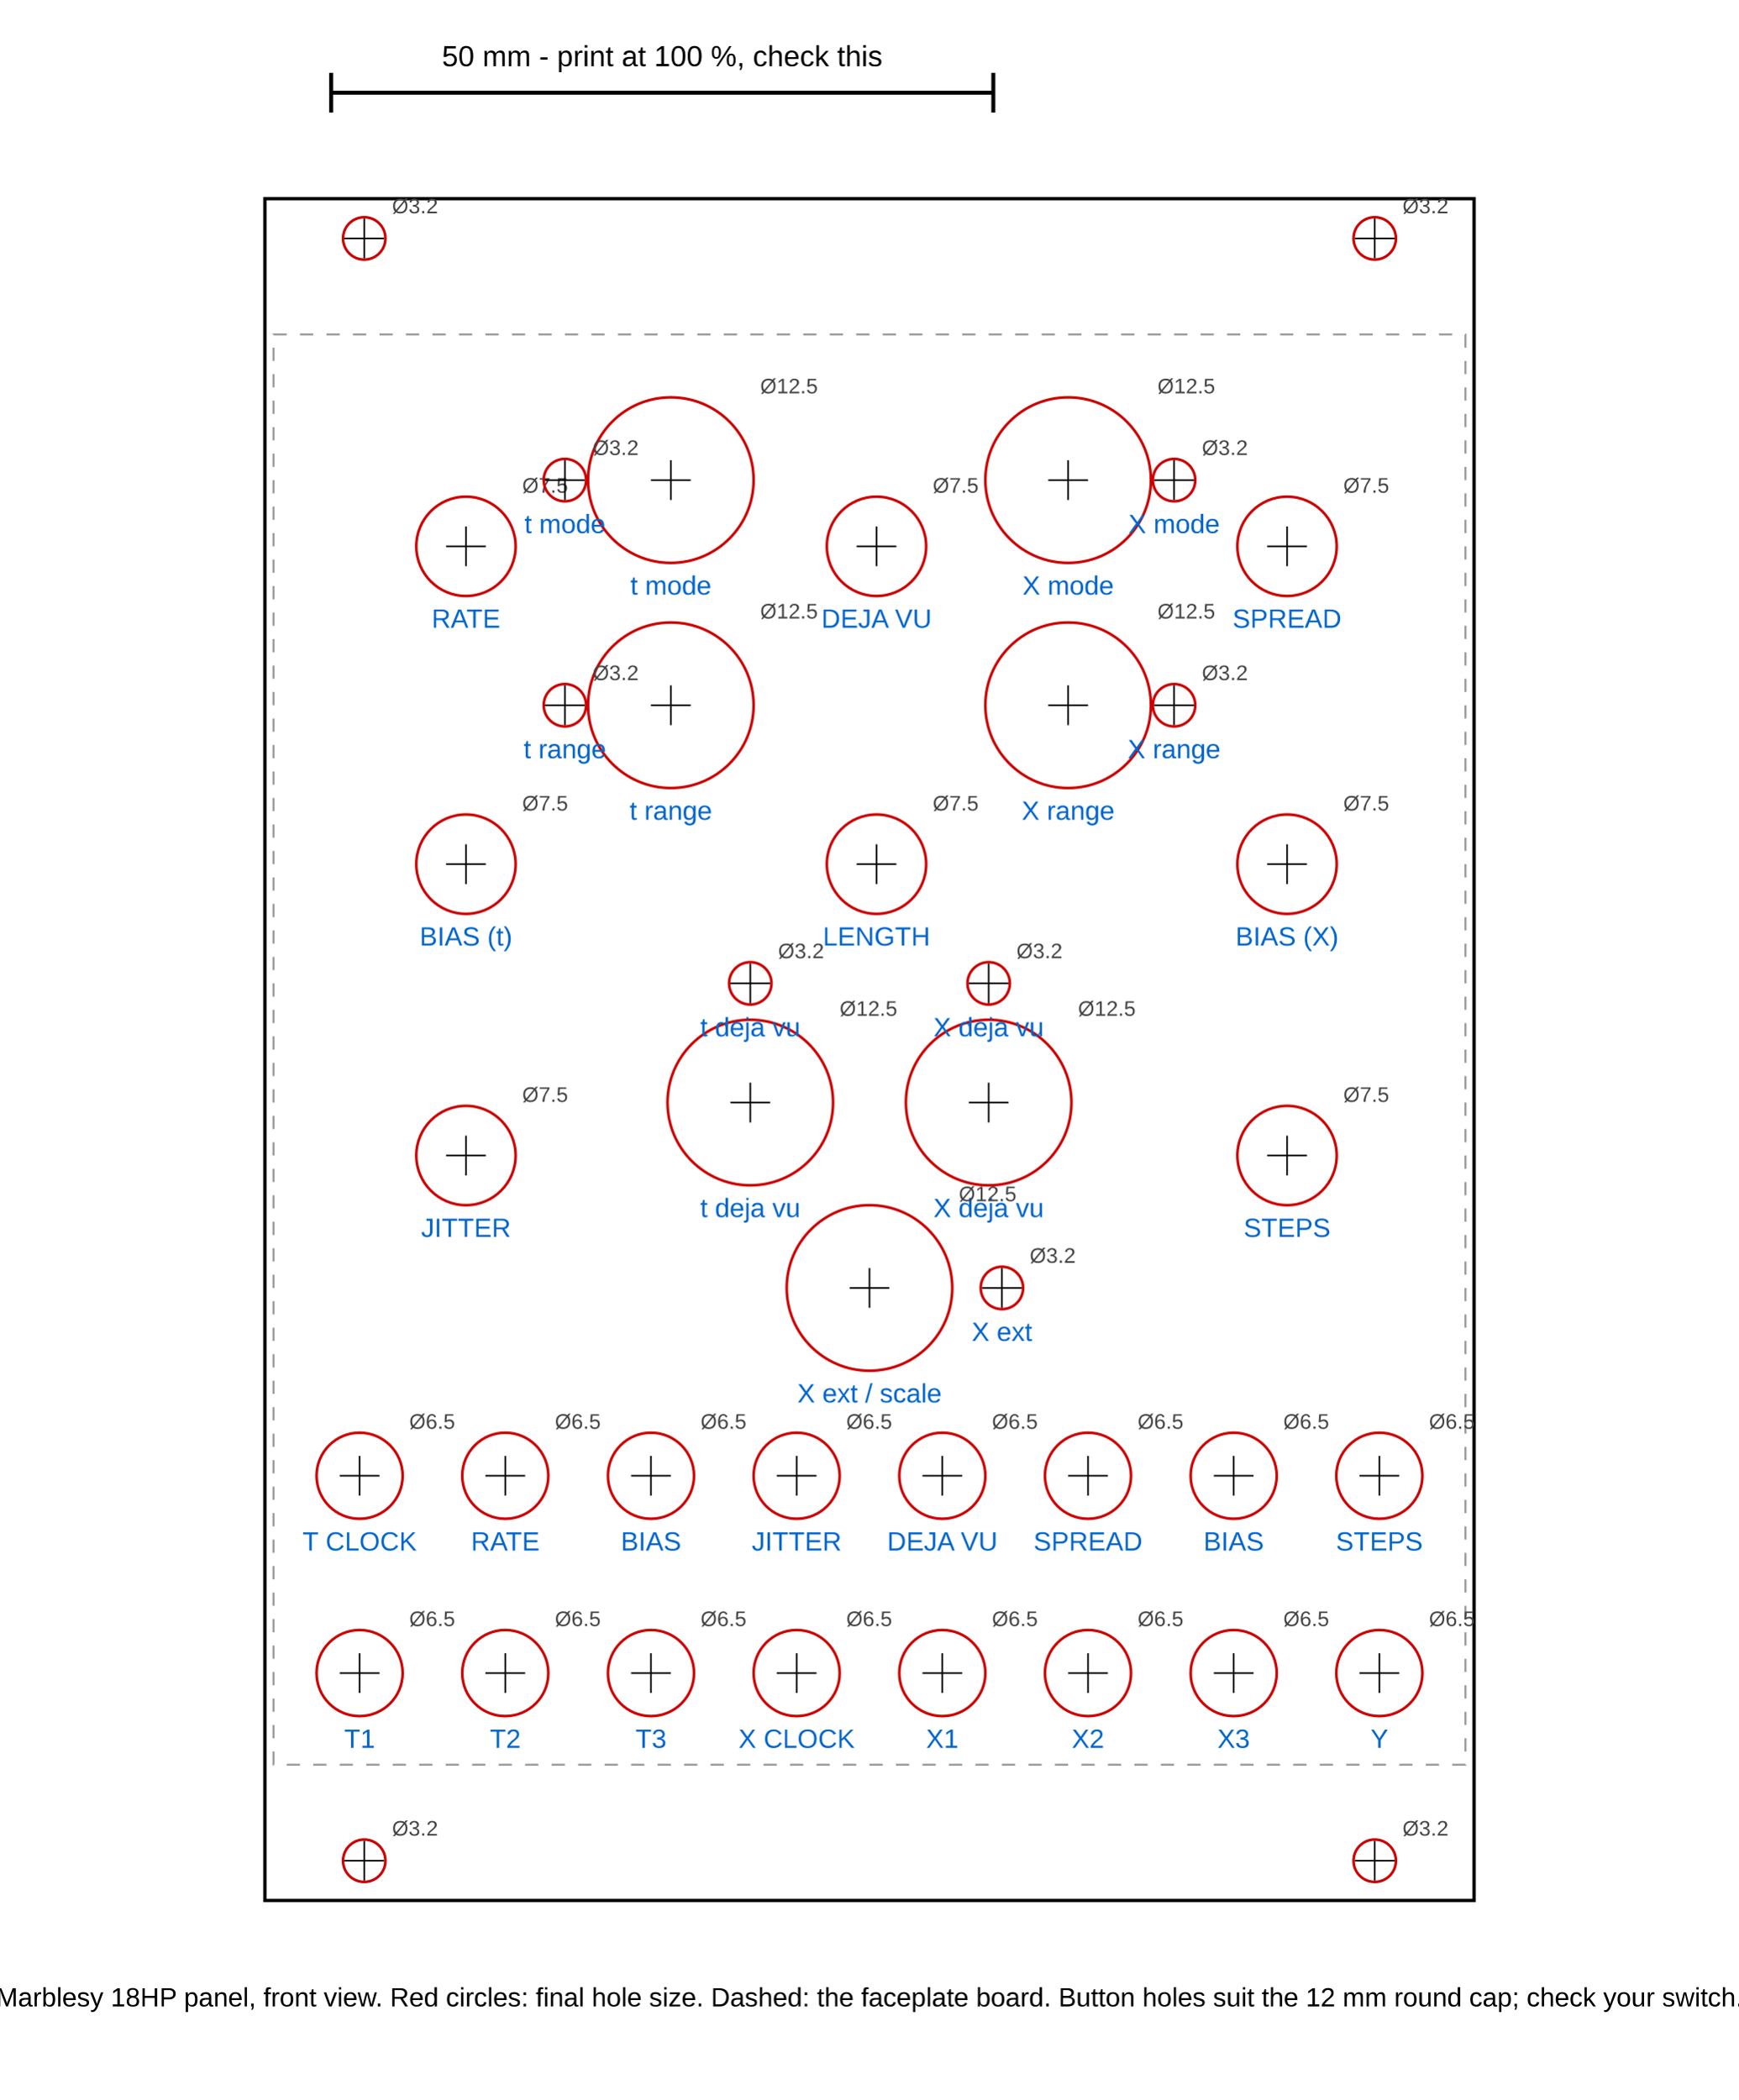
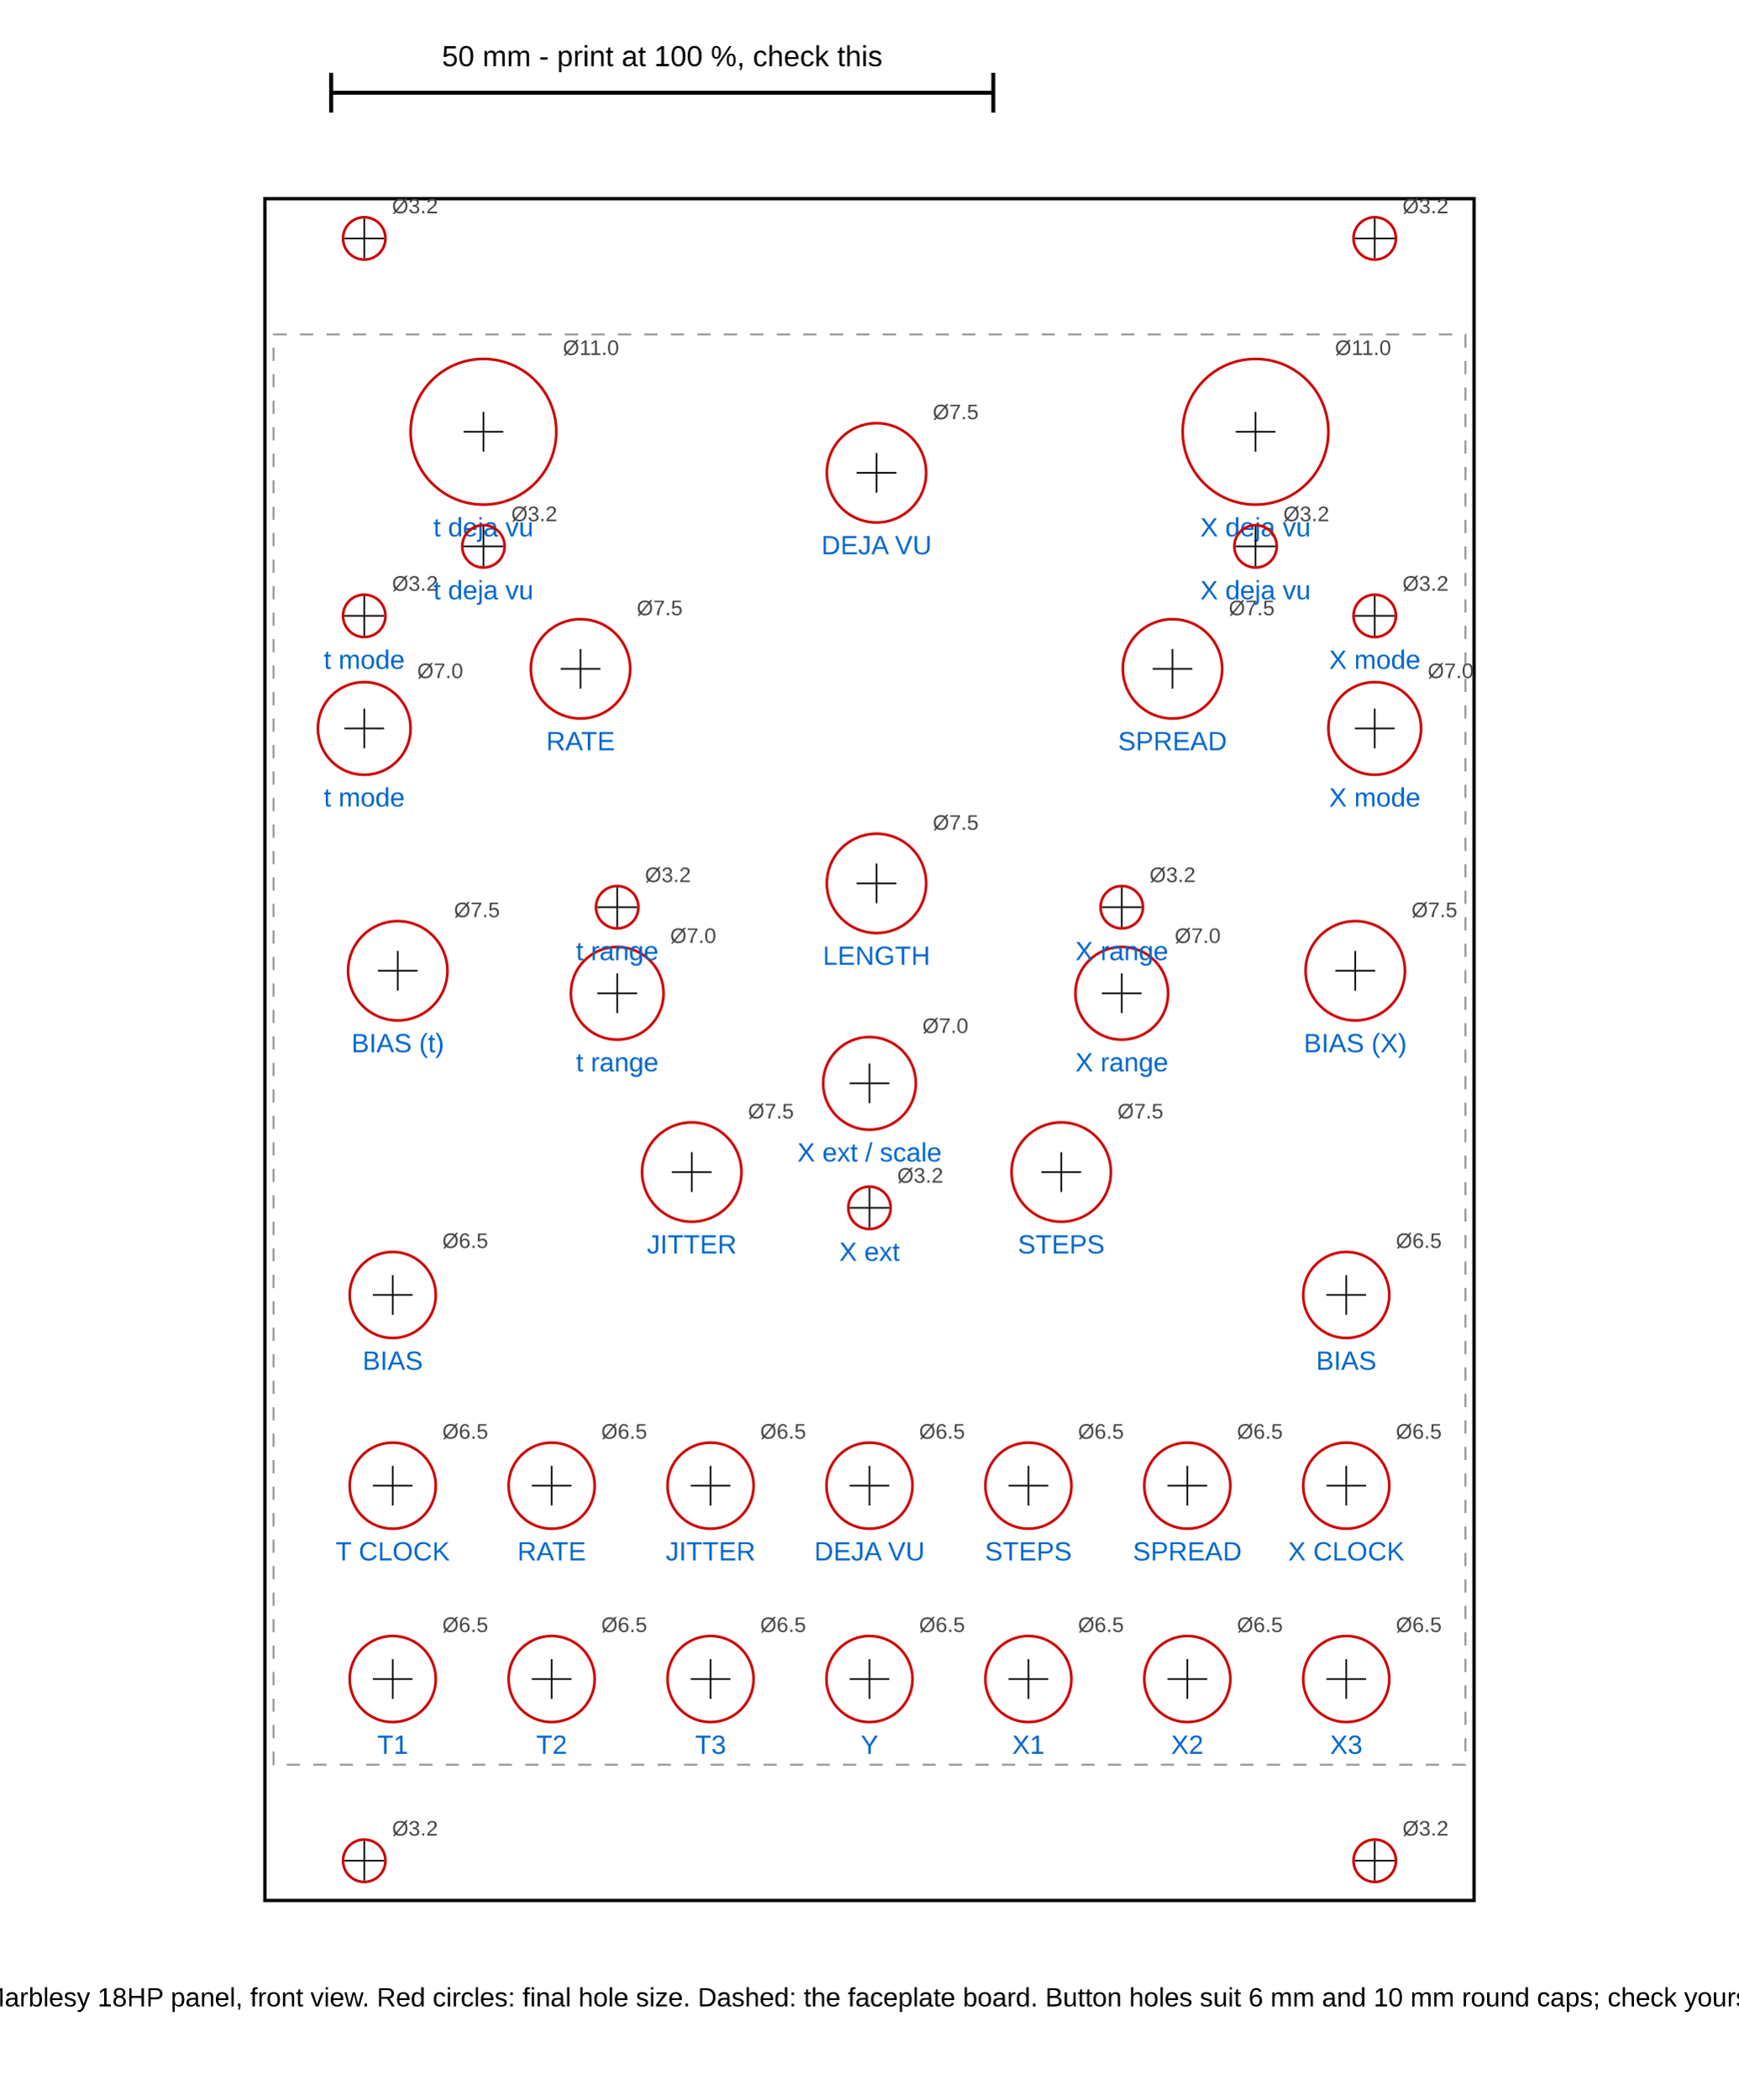
<svg xmlns="http://www.w3.org/2000/svg" width="131.3mm" height="158.5mm" viewBox="-20 -15 131.3 158.5">
  <style>text{font-family:Arial,Helvetica,sans-serif} .dim{font-size:1.6px;fill:#444} .lbl{font-size:2px;fill:#06c}</style>
  <rect x="0" y="0" width="91.3" height="128.5" fill="none" stroke="#000" stroke-width="0.25" />
  <rect x="0.65" y="10.25" width="90.0" height="108.0" fill="none" stroke="#999" stroke-width="0.15" stroke-dasharray="1,1" />
-   <circle cx="7.15" cy="96.43" r="3.25" fill="none" stroke="#c00" stroke-width="0.2" />
-   <line x1="5.65" y1="96.43" x2="8.65" y2="96.43" stroke="#000" stroke-width="0.12" />
-   <line x1="7.15" y1="94.93" x2="7.15" y2="97.93" stroke="#000" stroke-width="0.12" />
-   <text class="dim" x="10.90" y="92.88">Ø6.5</text>
-   <text class="lbl" x="7.15" y="102.08" text-anchor="middle">T CLOCK</text>
-   <circle cx="18.15" cy="96.43" r="3.25" fill="none" stroke="#c00" stroke-width="0.2" />
-   <line x1="16.65" y1="96.43" x2="19.65" y2="96.43" stroke="#000" stroke-width="0.12" />
-   <line x1="18.15" y1="94.93" x2="18.15" y2="97.93" stroke="#000" stroke-width="0.12" />
-   <text class="dim" x="21.90" y="92.88">Ø6.5</text>
-   <text class="lbl" x="18.15" y="102.08" text-anchor="middle">RATE</text>
-   <circle cx="29.15" cy="96.43" r="3.25" fill="none" stroke="#c00" stroke-width="0.2" />
-   <line x1="27.65" y1="96.43" x2="30.65" y2="96.43" stroke="#000" stroke-width="0.12" />
-   <line x1="29.15" y1="94.93" x2="29.15" y2="97.93" stroke="#000" stroke-width="0.12" />
-   <text class="dim" x="32.90" y="92.88">Ø6.5</text>
-   <text class="lbl" x="29.15" y="102.08" text-anchor="middle">BIAS</text>
-   <circle cx="40.15" cy="96.43" r="3.25" fill="none" stroke="#c00" stroke-width="0.2" />
-   <line x1="38.65" y1="96.43" x2="41.65" y2="96.43" stroke="#000" stroke-width="0.12" />
-   <line x1="40.15" y1="94.93" x2="40.15" y2="97.93" stroke="#000" stroke-width="0.12" />
-   <text class="dim" x="43.90" y="92.88">Ø6.5</text>
-   <text class="lbl" x="40.15" y="102.08" text-anchor="middle">JITTER</text>
-   <circle cx="51.15" cy="96.43" r="3.25" fill="none" stroke="#c00" stroke-width="0.2" />
-   <line x1="49.65" y1="96.43" x2="52.65" y2="96.43" stroke="#000" stroke-width="0.12" />
-   <line x1="51.15" y1="94.93" x2="51.15" y2="97.93" stroke="#000" stroke-width="0.12" />
-   <text class="dim" x="54.90" y="92.88">Ø6.5</text>
-   <text class="lbl" x="51.15" y="102.08" text-anchor="middle">DEJA VU</text>
-   <circle cx="62.15" cy="96.43" r="3.25" fill="none" stroke="#c00" stroke-width="0.2" />
-   <line x1="60.65" y1="96.43" x2="63.65" y2="96.43" stroke="#000" stroke-width="0.12" />
-   <line x1="62.15" y1="94.93" x2="62.15" y2="97.93" stroke="#000" stroke-width="0.12" />
-   <text class="dim" x="65.90" y="92.88">Ø6.5</text>
-   <text class="lbl" x="62.15" y="102.08" text-anchor="middle">SPREAD</text>
-   <circle cx="73.15" cy="96.43" r="3.25" fill="none" stroke="#c00" stroke-width="0.2" />
-   <line x1="71.65" y1="96.43" x2="74.65" y2="96.43" stroke="#000" stroke-width="0.12" />
-   <line x1="73.15" y1="94.93" x2="73.15" y2="97.93" stroke="#000" stroke-width="0.12" />
-   <text class="dim" x="76.90" y="92.88">Ø6.5</text>
-   <text class="lbl" x="73.15" y="102.08" text-anchor="middle">BIAS</text>
-   <circle cx="84.15" cy="96.43" r="3.25" fill="none" stroke="#c00" stroke-width="0.2" />
-   <line x1="82.65" y1="96.43" x2="85.65" y2="96.43" stroke="#000" stroke-width="0.12" />
-   <line x1="84.15" y1="94.93" x2="84.15" y2="97.93" stroke="#000" stroke-width="0.12" />
-   <text class="dim" x="87.90" y="92.88">Ø6.5</text>
-   <text class="lbl" x="84.15" y="102.08" text-anchor="middle">STEPS</text>
-   <circle cx="7.15" cy="111.33" r="3.25" fill="none" stroke="#c00" stroke-width="0.2" />
-   <line x1="5.65" y1="111.33" x2="8.65" y2="111.33" stroke="#000" stroke-width="0.12" />
-   <line x1="7.15" y1="109.83" x2="7.15" y2="112.83" stroke="#000" stroke-width="0.12" />
-   <text class="dim" x="10.90" y="107.78">Ø6.5</text>
-   <text class="lbl" x="7.15" y="116.98" text-anchor="middle">T1</text>
-   <circle cx="18.15" cy="111.33" r="3.25" fill="none" stroke="#c00" stroke-width="0.2" />
-   <line x1="16.65" y1="111.33" x2="19.65" y2="111.33" stroke="#000" stroke-width="0.12" />
-   <line x1="18.15" y1="109.83" x2="18.15" y2="112.83" stroke="#000" stroke-width="0.12" />
-   <text class="dim" x="21.90" y="107.78">Ø6.5</text>
-   <text class="lbl" x="18.15" y="116.98" text-anchor="middle">T2</text>
-   <circle cx="29.15" cy="111.33" r="3.25" fill="none" stroke="#c00" stroke-width="0.2" />
-   <line x1="27.65" y1="111.33" x2="30.65" y2="111.33" stroke="#000" stroke-width="0.12" />
-   <line x1="29.15" y1="109.83" x2="29.15" y2="112.83" stroke="#000" stroke-width="0.12" />
-   <text class="dim" x="32.90" y="107.78">Ø6.5</text>
-   <text class="lbl" x="29.15" y="116.98" text-anchor="middle">T3</text>
-   <circle cx="40.15" cy="111.33" r="3.25" fill="none" stroke="#c00" stroke-width="0.2" />
-   <line x1="38.65" y1="111.33" x2="41.65" y2="111.33" stroke="#000" stroke-width="0.12" />
-   <line x1="40.15" y1="109.83" x2="40.15" y2="112.83" stroke="#000" stroke-width="0.12" />
-   <text class="dim" x="43.90" y="107.78">Ø6.5</text>
-   <text class="lbl" x="40.15" y="116.98" text-anchor="middle">X CLOCK</text>
-   <circle cx="51.15" cy="111.33" r="3.25" fill="none" stroke="#c00" stroke-width="0.2" />
-   <line x1="49.65" y1="111.33" x2="52.65" y2="111.33" stroke="#000" stroke-width="0.12" />
-   <line x1="51.15" y1="109.83" x2="51.15" y2="112.83" stroke="#000" stroke-width="0.12" />
-   <text class="dim" x="54.90" y="107.78">Ø6.5</text>
-   <text class="lbl" x="51.15" y="116.98" text-anchor="middle">X1</text>
-   <circle cx="62.15" cy="111.33" r="3.25" fill="none" stroke="#c00" stroke-width="0.2" />
-   <line x1="60.65" y1="111.33" x2="63.65" y2="111.33" stroke="#000" stroke-width="0.12" />
-   <line x1="62.15" y1="109.83" x2="62.15" y2="112.83" stroke="#000" stroke-width="0.12" />
-   <text class="dim" x="65.90" y="107.78">Ø6.5</text>
-   <text class="lbl" x="62.15" y="116.98" text-anchor="middle">X2</text>
-   <circle cx="73.15" cy="111.33" r="3.25" fill="none" stroke="#c00" stroke-width="0.2" />
-   <line x1="71.65" y1="111.33" x2="74.65" y2="111.33" stroke="#000" stroke-width="0.12" />
-   <line x1="73.15" y1="109.83" x2="73.15" y2="112.83" stroke="#000" stroke-width="0.12" />
-   <text class="dim" x="76.90" y="107.78">Ø6.5</text>
-   <text class="lbl" x="73.15" y="116.98" text-anchor="middle">X3</text>
-   <circle cx="84.15" cy="111.33" r="3.25" fill="none" stroke="#c00" stroke-width="0.2" />
-   <line x1="82.65" y1="111.33" x2="85.65" y2="111.33" stroke="#000" stroke-width="0.12" />
-   <line x1="84.15" y1="109.83" x2="84.15" y2="112.83" stroke="#000" stroke-width="0.12" />
-   <text class="dim" x="87.90" y="107.78">Ø6.5</text>
-   <text class="lbl" x="84.15" y="116.98" text-anchor="middle">Y</text>
-   <circle cx="15.18" cy="26.25" r="3.75" fill="none" stroke="#c00" stroke-width="0.2" />
-   <line x1="13.68" y1="26.25" x2="16.68" y2="26.25" stroke="#000" stroke-width="0.12" />
-   <line x1="15.18" y1="24.75" x2="15.18" y2="27.75" stroke="#000" stroke-width="0.12" />
-   <text class="dim" x="19.43" y="22.20">Ø7.5</text>
-   <text class="lbl" x="15.18" y="32.40" text-anchor="middle">RATE</text>
-   <circle cx="46.18" cy="26.25" r="3.75" fill="none" stroke="#c00" stroke-width="0.2" />
-   <line x1="44.68" y1="26.25" x2="47.68" y2="26.25" stroke="#000" stroke-width="0.12" />
-   <line x1="46.18" y1="24.75" x2="46.18" y2="27.75" stroke="#000" stroke-width="0.12" />
-   <text class="dim" x="50.43" y="22.20">Ø7.5</text>
-   <text class="lbl" x="46.18" y="32.40" text-anchor="middle">DEJA VU</text>
-   <circle cx="77.18" cy="26.25" r="3.75" fill="none" stroke="#c00" stroke-width="0.2" />
-   <line x1="75.68" y1="26.25" x2="78.68" y2="26.25" stroke="#000" stroke-width="0.12" />
-   <line x1="77.18" y1="24.75" x2="77.18" y2="27.75" stroke="#000" stroke-width="0.12" />
-   <text class="dim" x="81.43" y="22.20">Ø7.5</text>
-   <text class="lbl" x="77.18" y="32.40" text-anchor="middle">SPREAD</text>
-   <circle cx="15.18" cy="50.25" r="3.75" fill="none" stroke="#c00" stroke-width="0.2" />
-   <line x1="13.68" y1="50.25" x2="16.68" y2="50.25" stroke="#000" stroke-width="0.12" />
-   <line x1="15.18" y1="48.75" x2="15.18" y2="51.75" stroke="#000" stroke-width="0.12" />
-   <text class="dim" x="19.43" y="46.20">Ø7.5</text>
-   <text class="lbl" x="15.18" y="56.40" text-anchor="middle">BIAS (t)</text>
-   <circle cx="46.18" cy="50.25" r="3.75" fill="none" stroke="#c00" stroke-width="0.2" />
-   <line x1="44.68" y1="50.25" x2="47.68" y2="50.25" stroke="#000" stroke-width="0.12" />
-   <line x1="46.18" y1="48.75" x2="46.18" y2="51.75" stroke="#000" stroke-width="0.12" />
-   <text class="dim" x="50.43" y="46.20">Ø7.5</text>
-   <text class="lbl" x="46.18" y="56.40" text-anchor="middle">LENGTH</text>
-   <circle cx="77.18" cy="50.25" r="3.75" fill="none" stroke="#c00" stroke-width="0.2" />
-   <line x1="75.68" y1="50.25" x2="78.68" y2="50.25" stroke="#000" stroke-width="0.12" />
-   <line x1="77.18" y1="48.75" x2="77.18" y2="51.75" stroke="#000" stroke-width="0.12" />
-   <text class="dim" x="81.43" y="46.20">Ø7.5</text>
-   <text class="lbl" x="77.18" y="56.40" text-anchor="middle">BIAS (X)</text>
-   <circle cx="15.18" cy="72.25" r="3.75" fill="none" stroke="#c00" stroke-width="0.2" />
-   <line x1="13.68" y1="72.25" x2="16.68" y2="72.25" stroke="#000" stroke-width="0.12" />
-   <line x1="15.18" y1="70.75" x2="15.18" y2="73.75" stroke="#000" stroke-width="0.12" />
-   <text class="dim" x="19.43" y="68.20">Ø7.5</text>
-   <text class="lbl" x="15.18" y="78.40" text-anchor="middle">JITTER</text>
-   <circle cx="77.18" cy="72.25" r="3.75" fill="none" stroke="#c00" stroke-width="0.2" />
-   <line x1="75.68" y1="72.25" x2="78.68" y2="72.25" stroke="#000" stroke-width="0.12" />
-   <line x1="77.18" y1="70.75" x2="77.18" y2="73.75" stroke="#000" stroke-width="0.12" />
-   <text class="dim" x="81.43" y="68.20">Ø7.5</text>
-   <text class="lbl" x="77.18" y="78.40" text-anchor="middle">STEPS</text>
-   <circle cx="30.65" cy="21.25" r="6.25" fill="none" stroke="#c00" stroke-width="0.2" />
-   <line x1="29.15" y1="21.25" x2="32.15" y2="21.25" stroke="#000" stroke-width="0.12" />
-   <line x1="30.65" y1="19.75" x2="30.65" y2="22.75" stroke="#000" stroke-width="0.12" />
-   <text class="dim" x="37.40" y="14.70">Ø12.5</text>
-   <text class="lbl" x="30.65" y="29.90" text-anchor="middle">t mode</text>
-   <circle cx="30.65" cy="38.25" r="6.25" fill="none" stroke="#c00" stroke-width="0.2" />
-   <line x1="29.15" y1="38.25" x2="32.15" y2="38.25" stroke="#000" stroke-width="0.12" />
-   <line x1="30.65" y1="36.75" x2="30.65" y2="39.75" stroke="#000" stroke-width="0.12" />
-   <text class="dim" x="37.40" y="31.70">Ø12.5</text>
-   <text class="lbl" x="30.65" y="46.90" text-anchor="middle">t range</text>
-   <circle cx="60.65" cy="21.25" r="6.25" fill="none" stroke="#c00" stroke-width="0.2" />
-   <line x1="59.15" y1="21.25" x2="62.15" y2="21.25" stroke="#000" stroke-width="0.12" />
-   <line x1="60.65" y1="19.75" x2="60.65" y2="22.75" stroke="#000" stroke-width="0.12" />
-   <text class="dim" x="67.40" y="14.70">Ø12.5</text>
-   <text class="lbl" x="60.65" y="29.90" text-anchor="middle">X mode</text>
-   <circle cx="60.65" cy="38.25" r="6.25" fill="none" stroke="#c00" stroke-width="0.2" />
-   <line x1="59.15" y1="38.25" x2="62.15" y2="38.25" stroke="#000" stroke-width="0.12" />
-   <line x1="60.65" y1="36.75" x2="60.65" y2="39.75" stroke="#000" stroke-width="0.12" />
-   <text class="dim" x="67.40" y="31.70">Ø12.5</text>
-   <text class="lbl" x="60.65" y="46.90" text-anchor="middle">X range</text>
-   <circle cx="36.65" cy="68.25" r="6.25" fill="none" stroke="#c00" stroke-width="0.2" />
-   <line x1="35.15" y1="68.25" x2="38.15" y2="68.25" stroke="#000" stroke-width="0.12" />
-   <line x1="36.65" y1="66.75" x2="36.65" y2="69.75" stroke="#000" stroke-width="0.12" />
-   <text class="dim" x="43.40" y="61.70">Ø12.5</text>
-   <text class="lbl" x="36.65" y="76.90" text-anchor="middle">t deja vu</text>
-   <circle cx="54.65" cy="68.25" r="6.25" fill="none" stroke="#c00" stroke-width="0.2" />
-   <line x1="53.15" y1="68.25" x2="56.15" y2="68.25" stroke="#000" stroke-width="0.12" />
-   <line x1="54.65" y1="66.75" x2="54.65" y2="69.75" stroke="#000" stroke-width="0.12" />
-   <text class="dim" x="61.40" y="61.70">Ø12.5</text>
-   <text class="lbl" x="54.65" y="76.90" text-anchor="middle">X deja vu</text>
-   <circle cx="45.65" cy="82.25" r="6.25" fill="none" stroke="#c00" stroke-width="0.2" />
-   <line x1="44.15" y1="82.25" x2="47.15" y2="82.25" stroke="#000" stroke-width="0.12" />
-   <line x1="45.65" y1="80.75" x2="45.65" y2="83.75" stroke="#000" stroke-width="0.12" />
-   <text class="dim" x="52.40" y="75.70">Ø12.5</text>
-   <text class="lbl" x="45.65" y="90.90" text-anchor="middle">X ext / scale</text>
-   <circle cx="22.65" cy="21.25" r="1.60" fill="none" stroke="#c00" stroke-width="0.2" />
-   <line x1="21.15" y1="21.25" x2="24.15" y2="21.25" stroke="#000" stroke-width="0.12" />
-   <line x1="22.65" y1="19.75" x2="22.65" y2="22.75" stroke="#000" stroke-width="0.12" />
-   <text class="dim" x="24.75" y="19.35">Ø3.2</text>
-   <text class="lbl" x="22.65" y="25.25" text-anchor="middle">t mode</text>
-   <circle cx="22.65" cy="38.25" r="1.60" fill="none" stroke="#c00" stroke-width="0.2" />
-   <line x1="21.15" y1="38.25" x2="24.15" y2="38.25" stroke="#000" stroke-width="0.12" />
-   <line x1="22.65" y1="36.75" x2="22.65" y2="39.75" stroke="#000" stroke-width="0.12" />
-   <text class="dim" x="24.75" y="36.35">Ø3.2</text>
-   <text class="lbl" x="22.65" y="42.25" text-anchor="middle">t range</text>
-   <circle cx="68.65" cy="21.25" r="1.60" fill="none" stroke="#c00" stroke-width="0.2" />
-   <line x1="67.15" y1="21.25" x2="70.15" y2="21.25" stroke="#000" stroke-width="0.12" />
-   <line x1="68.65" y1="19.75" x2="68.65" y2="22.75" stroke="#000" stroke-width="0.12" />
-   <text class="dim" x="70.75" y="19.35">Ø3.2</text>
-   <text class="lbl" x="68.65" y="25.25" text-anchor="middle">X mode</text>
-   <circle cx="68.65" cy="38.25" r="1.60" fill="none" stroke="#c00" stroke-width="0.2" />
-   <line x1="67.15" y1="38.25" x2="70.15" y2="38.25" stroke="#000" stroke-width="0.12" />
-   <line x1="68.65" y1="36.75" x2="68.65" y2="39.75" stroke="#000" stroke-width="0.12" />
-   <text class="dim" x="70.75" y="36.35">Ø3.2</text>
-   <text class="lbl" x="68.65" y="42.25" text-anchor="middle">X range</text>
-   <circle cx="36.65" cy="59.25" r="1.60" fill="none" stroke="#c00" stroke-width="0.2" />
-   <line x1="35.15" y1="59.25" x2="38.15" y2="59.25" stroke="#000" stroke-width="0.12" />
-   <line x1="36.65" y1="57.75" x2="36.65" y2="60.75" stroke="#000" stroke-width="0.12" />
-   <text class="dim" x="38.75" y="57.35">Ø3.2</text>
-   <text class="lbl" x="36.65" y="63.25" text-anchor="middle">t deja vu</text>
-   <circle cx="54.65" cy="59.25" r="1.60" fill="none" stroke="#c00" stroke-width="0.2" />
-   <line x1="53.15" y1="59.25" x2="56.15" y2="59.25" stroke="#000" stroke-width="0.12" />
-   <line x1="54.65" y1="57.75" x2="54.65" y2="60.75" stroke="#000" stroke-width="0.12" />
-   <text class="dim" x="56.75" y="57.35">Ø3.2</text>
-   <text class="lbl" x="54.65" y="63.25" text-anchor="middle">X deja vu</text>
-   <circle cx="55.65" cy="82.25" r="1.60" fill="none" stroke="#c00" stroke-width="0.2" />
-   <line x1="54.15" y1="82.25" x2="57.15" y2="82.25" stroke="#000" stroke-width="0.12" />
-   <line x1="55.65" y1="80.75" x2="55.65" y2="83.75" stroke="#000" stroke-width="0.12" />
-   <text class="dim" x="57.75" y="80.35">Ø3.2</text>
-   <text class="lbl" x="55.65" y="86.25" text-anchor="middle">X ext</text>
+   <circle cx="9.65" cy="111.78" r="3.25" fill="none" stroke="#c00" stroke-width="0.2" />
+   <line x1="8.15" y1="111.78" x2="11.15" y2="111.78" stroke="#000" stroke-width="0.12" />
+   <line x1="9.65" y1="110.28" x2="9.65" y2="113.28" stroke="#000" stroke-width="0.12" />
+   <text class="dim" x="13.40" y="108.23">Ø6.5</text>
+   <text class="lbl" x="9.65" y="117.43" text-anchor="middle">T1</text>
+   <circle cx="21.65" cy="111.78" r="3.25" fill="none" stroke="#c00" stroke-width="0.2" />
+   <line x1="20.15" y1="111.78" x2="23.15" y2="111.78" stroke="#000" stroke-width="0.12" />
+   <line x1="21.65" y1="110.28" x2="21.65" y2="113.28" stroke="#000" stroke-width="0.12" />
+   <text class="dim" x="25.40" y="108.23">Ø6.5</text>
+   <text class="lbl" x="21.65" y="117.43" text-anchor="middle">T2</text>
+   <circle cx="33.65" cy="111.78" r="3.25" fill="none" stroke="#c00" stroke-width="0.2" />
+   <line x1="32.15" y1="111.78" x2="35.15" y2="111.78" stroke="#000" stroke-width="0.12" />
+   <line x1="33.65" y1="110.28" x2="33.65" y2="113.28" stroke="#000" stroke-width="0.12" />
+   <text class="dim" x="37.40" y="108.23">Ø6.5</text>
+   <text class="lbl" x="33.65" y="117.43" text-anchor="middle">T3</text>
+   <circle cx="45.65" cy="111.78" r="3.25" fill="none" stroke="#c00" stroke-width="0.2" />
+   <line x1="44.15" y1="111.78" x2="47.15" y2="111.78" stroke="#000" stroke-width="0.12" />
+   <line x1="45.65" y1="110.28" x2="45.65" y2="113.28" stroke="#000" stroke-width="0.12" />
+   <text class="dim" x="49.40" y="108.23">Ø6.5</text>
+   <text class="lbl" x="45.65" y="117.43" text-anchor="middle">Y</text>
+   <circle cx="57.65" cy="111.78" r="3.25" fill="none" stroke="#c00" stroke-width="0.2" />
+   <line x1="56.15" y1="111.78" x2="59.15" y2="111.78" stroke="#000" stroke-width="0.12" />
+   <line x1="57.65" y1="110.28" x2="57.65" y2="113.28" stroke="#000" stroke-width="0.12" />
+   <text class="dim" x="61.40" y="108.23">Ø6.5</text>
+   <text class="lbl" x="57.65" y="117.43" text-anchor="middle">X1</text>
+   <circle cx="69.65" cy="111.78" r="3.25" fill="none" stroke="#c00" stroke-width="0.2" />
+   <line x1="68.15" y1="111.78" x2="71.15" y2="111.78" stroke="#000" stroke-width="0.12" />
+   <line x1="69.65" y1="110.28" x2="69.65" y2="113.28" stroke="#000" stroke-width="0.12" />
+   <text class="dim" x="73.40" y="108.23">Ø6.5</text>
+   <text class="lbl" x="69.65" y="117.43" text-anchor="middle">X2</text>
+   <circle cx="81.65" cy="111.78" r="3.25" fill="none" stroke="#c00" stroke-width="0.2" />
+   <line x1="80.15" y1="111.78" x2="83.15" y2="111.78" stroke="#000" stroke-width="0.12" />
+   <line x1="81.65" y1="110.28" x2="81.65" y2="113.28" stroke="#000" stroke-width="0.12" />
+   <text class="dim" x="85.40" y="108.23">Ø6.5</text>
+   <text class="lbl" x="81.65" y="117.43" text-anchor="middle">X3</text>
+   <circle cx="9.65" cy="97.18" r="3.25" fill="none" stroke="#c00" stroke-width="0.2" />
+   <line x1="8.15" y1="97.18" x2="11.15" y2="97.18" stroke="#000" stroke-width="0.12" />
+   <line x1="9.65" y1="95.68" x2="9.65" y2="98.68" stroke="#000" stroke-width="0.12" />
+   <text class="dim" x="13.40" y="93.63">Ø6.5</text>
+   <text class="lbl" x="9.65" y="102.83" text-anchor="middle">T CLOCK</text>
+   <circle cx="21.65" cy="97.18" r="3.25" fill="none" stroke="#c00" stroke-width="0.2" />
+   <line x1="20.15" y1="97.18" x2="23.15" y2="97.18" stroke="#000" stroke-width="0.12" />
+   <line x1="21.65" y1="95.68" x2="21.65" y2="98.68" stroke="#000" stroke-width="0.12" />
+   <text class="dim" x="25.40" y="93.63">Ø6.5</text>
+   <text class="lbl" x="21.65" y="102.83" text-anchor="middle">RATE</text>
+   <circle cx="33.65" cy="97.18" r="3.25" fill="none" stroke="#c00" stroke-width="0.2" />
+   <line x1="32.15" y1="97.18" x2="35.15" y2="97.18" stroke="#000" stroke-width="0.12" />
+   <line x1="33.65" y1="95.68" x2="33.65" y2="98.68" stroke="#000" stroke-width="0.12" />
+   <text class="dim" x="37.40" y="93.63">Ø6.5</text>
+   <text class="lbl" x="33.65" y="102.83" text-anchor="middle">JITTER</text>
+   <circle cx="45.65" cy="97.18" r="3.25" fill="none" stroke="#c00" stroke-width="0.2" />
+   <line x1="44.15" y1="97.18" x2="47.15" y2="97.18" stroke="#000" stroke-width="0.12" />
+   <line x1="45.65" y1="95.68" x2="45.65" y2="98.68" stroke="#000" stroke-width="0.12" />
+   <text class="dim" x="49.40" y="93.63">Ø6.5</text>
+   <text class="lbl" x="45.65" y="102.83" text-anchor="middle">DEJA VU</text>
+   <circle cx="57.65" cy="97.18" r="3.25" fill="none" stroke="#c00" stroke-width="0.2" />
+   <line x1="56.15" y1="97.18" x2="59.15" y2="97.18" stroke="#000" stroke-width="0.12" />
+   <line x1="57.65" y1="95.68" x2="57.65" y2="98.68" stroke="#000" stroke-width="0.12" />
+   <text class="dim" x="61.40" y="93.63">Ø6.5</text>
+   <text class="lbl" x="57.65" y="102.83" text-anchor="middle">STEPS</text>
+   <circle cx="69.65" cy="97.18" r="3.25" fill="none" stroke="#c00" stroke-width="0.2" />
+   <line x1="68.15" y1="97.18" x2="71.15" y2="97.18" stroke="#000" stroke-width="0.12" />
+   <line x1="69.65" y1="95.68" x2="69.65" y2="98.68" stroke="#000" stroke-width="0.12" />
+   <text class="dim" x="73.40" y="93.63">Ø6.5</text>
+   <text class="lbl" x="69.65" y="102.83" text-anchor="middle">SPREAD</text>
+   <circle cx="81.65" cy="97.18" r="3.25" fill="none" stroke="#c00" stroke-width="0.2" />
+   <line x1="80.15" y1="97.18" x2="83.15" y2="97.18" stroke="#000" stroke-width="0.12" />
+   <line x1="81.65" y1="95.68" x2="81.65" y2="98.68" stroke="#000" stroke-width="0.12" />
+   <text class="dim" x="85.40" y="93.63">Ø6.5</text>
+   <text class="lbl" x="81.65" y="102.83" text-anchor="middle">X CLOCK</text>
+   <circle cx="9.65" cy="82.78" r="3.25" fill="none" stroke="#c00" stroke-width="0.2" />
+   <line x1="8.15" y1="82.78" x2="11.15" y2="82.78" stroke="#000" stroke-width="0.12" />
+   <line x1="9.65" y1="81.28" x2="9.65" y2="84.28" stroke="#000" stroke-width="0.12" />
+   <text class="dim" x="13.40" y="79.23">Ø6.5</text>
+   <text class="lbl" x="9.65" y="88.43" text-anchor="middle">BIAS</text>
+   <circle cx="81.65" cy="82.78" r="3.25" fill="none" stroke="#c00" stroke-width="0.2" />
+   <line x1="80.15" y1="82.78" x2="83.15" y2="82.78" stroke="#000" stroke-width="0.12" />
+   <line x1="81.65" y1="81.28" x2="81.65" y2="84.28" stroke="#000" stroke-width="0.12" />
+   <text class="dim" x="85.40" y="79.23">Ø6.5</text>
+   <text class="lbl" x="81.65" y="88.43" text-anchor="middle">BIAS</text>
+   <circle cx="23.83" cy="35.50" r="3.75" fill="none" stroke="#c00" stroke-width="0.2" />
+   <line x1="22.33" y1="35.50" x2="25.33" y2="35.50" stroke="#000" stroke-width="0.12" />
+   <line x1="23.83" y1="34.00" x2="23.83" y2="37.00" stroke="#000" stroke-width="0.12" />
+   <text class="dim" x="28.08" y="31.45">Ø7.5</text>
+   <text class="lbl" x="23.83" y="41.65" text-anchor="middle">RATE</text>
+   <circle cx="68.53" cy="35.50" r="3.75" fill="none" stroke="#c00" stroke-width="0.2" />
+   <line x1="67.03" y1="35.50" x2="70.03" y2="35.50" stroke="#000" stroke-width="0.12" />
+   <line x1="68.53" y1="34.00" x2="68.53" y2="37.00" stroke="#000" stroke-width="0.12" />
+   <text class="dim" x="72.78" y="31.45">Ø7.5</text>
+   <text class="lbl" x="68.53" y="41.65" text-anchor="middle">SPREAD</text>
+   <circle cx="46.18" cy="20.70" r="3.75" fill="none" stroke="#c00" stroke-width="0.2" />
+   <line x1="44.68" y1="20.70" x2="47.68" y2="20.70" stroke="#000" stroke-width="0.12" />
+   <line x1="46.18" y1="19.20" x2="46.18" y2="22.20" stroke="#000" stroke-width="0.12" />
+   <text class="dim" x="50.43" y="16.65">Ø7.5</text>
+   <text class="lbl" x="46.18" y="26.85" text-anchor="middle">DEJA VU</text>
+   <circle cx="10.03" cy="58.30" r="3.75" fill="none" stroke="#c00" stroke-width="0.2" />
+   <line x1="8.53" y1="58.30" x2="11.53" y2="58.30" stroke="#000" stroke-width="0.12" />
+   <line x1="10.03" y1="56.80" x2="10.03" y2="59.80" stroke="#000" stroke-width="0.12" />
+   <text class="dim" x="14.28" y="54.25">Ø7.5</text>
+   <text class="lbl" x="10.03" y="64.45" text-anchor="middle">BIAS (t)</text>
+   <circle cx="82.33" cy="58.30" r="3.75" fill="none" stroke="#c00" stroke-width="0.2" />
+   <line x1="80.83" y1="58.30" x2="83.83" y2="58.30" stroke="#000" stroke-width="0.12" />
+   <line x1="82.33" y1="56.80" x2="82.33" y2="59.80" stroke="#000" stroke-width="0.12" />
+   <text class="dim" x="86.58" y="54.25">Ø7.5</text>
+   <text class="lbl" x="82.33" y="64.45" text-anchor="middle">BIAS (X)</text>
+   <circle cx="46.18" cy="51.70" r="3.75" fill="none" stroke="#c00" stroke-width="0.2" />
+   <line x1="44.68" y1="51.70" x2="47.68" y2="51.70" stroke="#000" stroke-width="0.12" />
+   <line x1="46.18" y1="50.20" x2="46.18" y2="53.20" stroke="#000" stroke-width="0.12" />
+   <text class="dim" x="50.43" y="47.65">Ø7.5</text>
+   <text class="lbl" x="46.18" y="57.85" text-anchor="middle">LENGTH</text>
+   <circle cx="32.23" cy="73.50" r="3.75" fill="none" stroke="#c00" stroke-width="0.2" />
+   <line x1="30.73" y1="73.50" x2="33.73" y2="73.50" stroke="#000" stroke-width="0.12" />
+   <line x1="32.23" y1="72.00" x2="32.23" y2="75.00" stroke="#000" stroke-width="0.12" />
+   <text class="dim" x="36.48" y="69.45">Ø7.5</text>
+   <text class="lbl" x="32.23" y="79.65" text-anchor="middle">JITTER</text>
+   <circle cx="60.13" cy="73.50" r="3.75" fill="none" stroke="#c00" stroke-width="0.2" />
+   <line x1="58.63" y1="73.50" x2="61.63" y2="73.50" stroke="#000" stroke-width="0.12" />
+   <line x1="60.13" y1="72.00" x2="60.13" y2="75.00" stroke="#000" stroke-width="0.12" />
+   <text class="dim" x="64.38" y="69.45">Ø7.5</text>
+   <text class="lbl" x="60.13" y="79.65" text-anchor="middle">STEPS</text>
+   <circle cx="16.50" cy="17.60" r="5.50" fill="none" stroke="#c00" stroke-width="0.2" />
+   <line x1="15.00" y1="17.60" x2="18.00" y2="17.60" stroke="#000" stroke-width="0.12" />
+   <line x1="16.50" y1="16.10" x2="16.50" y2="19.10" stroke="#000" stroke-width="0.12" />
+   <text class="dim" x="22.50" y="11.80">Ø11.0</text>
+   <text class="lbl" x="16.50" y="25.50" text-anchor="middle">t deja vu</text>
+   <circle cx="74.80" cy="17.60" r="5.50" fill="none" stroke="#c00" stroke-width="0.2" />
+   <line x1="73.30" y1="17.60" x2="76.30" y2="17.60" stroke="#000" stroke-width="0.12" />
+   <line x1="74.80" y1="16.10" x2="74.80" y2="19.10" stroke="#000" stroke-width="0.12" />
+   <text class="dim" x="80.80" y="11.80">Ø11.0</text>
+   <text class="lbl" x="74.80" y="25.50" text-anchor="middle">X deja vu</text>
+   <circle cx="7.50" cy="40.00" r="3.50" fill="none" stroke="#c00" stroke-width="0.2" />
+   <line x1="6.00" y1="40.00" x2="9.00" y2="40.00" stroke="#000" stroke-width="0.12" />
+   <line x1="7.50" y1="38.50" x2="7.50" y2="41.50" stroke="#000" stroke-width="0.12" />
+   <text class="dim" x="11.50" y="36.20">Ø7.0</text>
+   <text class="lbl" x="7.50" y="45.90" text-anchor="middle">t mode</text>
+   <circle cx="83.80" cy="40.00" r="3.50" fill="none" stroke="#c00" stroke-width="0.2" />
+   <line x1="82.30" y1="40.00" x2="85.30" y2="40.00" stroke="#000" stroke-width="0.12" />
+   <line x1="83.80" y1="38.50" x2="83.80" y2="41.50" stroke="#000" stroke-width="0.12" />
+   <text class="dim" x="87.80" y="36.20">Ø7.0</text>
+   <text class="lbl" x="83.80" y="45.90" text-anchor="middle">X mode</text>
+   <circle cx="26.60" cy="60.00" r="3.50" fill="none" stroke="#c00" stroke-width="0.2" />
+   <line x1="25.10" y1="60.00" x2="28.10" y2="60.00" stroke="#000" stroke-width="0.12" />
+   <line x1="26.60" y1="58.50" x2="26.60" y2="61.50" stroke="#000" stroke-width="0.12" />
+   <text class="dim" x="30.60" y="56.20">Ø7.0</text>
+   <text class="lbl" x="26.60" y="65.90" text-anchor="middle">t range</text>
+   <circle cx="64.70" cy="60.00" r="3.50" fill="none" stroke="#c00" stroke-width="0.2" />
+   <line x1="63.20" y1="60.00" x2="66.20" y2="60.00" stroke="#000" stroke-width="0.12" />
+   <line x1="64.70" y1="58.50" x2="64.70" y2="61.50" stroke="#000" stroke-width="0.12" />
+   <text class="dim" x="68.70" y="56.20">Ø7.0</text>
+   <text class="lbl" x="64.70" y="65.90" text-anchor="middle">X range</text>
+   <circle cx="45.65" cy="66.80" r="3.50" fill="none" stroke="#c00" stroke-width="0.2" />
+   <line x1="44.15" y1="66.80" x2="47.15" y2="66.80" stroke="#000" stroke-width="0.12" />
+   <line x1="45.65" y1="65.30" x2="45.65" y2="68.30" stroke="#000" stroke-width="0.12" />
+   <text class="dim" x="49.65" y="63.00">Ø7.0</text>
+   <text class="lbl" x="45.65" y="72.70" text-anchor="middle">X ext / scale</text>
+   <circle cx="16.50" cy="26.25" r="1.60" fill="none" stroke="#c00" stroke-width="0.2" />
+   <line x1="15.00" y1="26.25" x2="18.00" y2="26.25" stroke="#000" stroke-width="0.12" />
+   <line x1="16.50" y1="24.75" x2="16.50" y2="27.75" stroke="#000" stroke-width="0.12" />
+   <text class="dim" x="18.60" y="24.35">Ø3.2</text>
+   <text class="lbl" x="16.50" y="30.25" text-anchor="middle">t deja vu</text>
+   <circle cx="74.80" cy="26.25" r="1.60" fill="none" stroke="#c00" stroke-width="0.2" />
+   <line x1="73.30" y1="26.25" x2="76.30" y2="26.25" stroke="#000" stroke-width="0.12" />
+   <line x1="74.80" y1="24.75" x2="74.80" y2="27.75" stroke="#000" stroke-width="0.12" />
+   <text class="dim" x="76.90" y="24.35">Ø3.2</text>
+   <text class="lbl" x="74.80" y="30.25" text-anchor="middle">X deja vu</text>
+   <circle cx="7.50" cy="31.50" r="1.60" fill="none" stroke="#c00" stroke-width="0.2" />
+   <line x1="6.00" y1="31.50" x2="9.00" y2="31.50" stroke="#000" stroke-width="0.12" />
+   <line x1="7.50" y1="30.00" x2="7.50" y2="33.00" stroke="#000" stroke-width="0.12" />
+   <text class="dim" x="9.60" y="29.60">Ø3.2</text>
+   <text class="lbl" x="7.50" y="35.50" text-anchor="middle">t mode</text>
+   <circle cx="83.80" cy="31.50" r="1.60" fill="none" stroke="#c00" stroke-width="0.2" />
+   <line x1="82.30" y1="31.50" x2="85.30" y2="31.50" stroke="#000" stroke-width="0.12" />
+   <line x1="83.80" y1="30.00" x2="83.80" y2="33.00" stroke="#000" stroke-width="0.12" />
+   <text class="dim" x="85.90" y="29.60">Ø3.2</text>
+   <text class="lbl" x="83.80" y="35.50" text-anchor="middle">X mode</text>
+   <circle cx="26.60" cy="53.50" r="1.60" fill="none" stroke="#c00" stroke-width="0.2" />
+   <line x1="25.10" y1="53.50" x2="28.10" y2="53.50" stroke="#000" stroke-width="0.12" />
+   <line x1="26.60" y1="52.00" x2="26.60" y2="55.00" stroke="#000" stroke-width="0.12" />
+   <text class="dim" x="28.70" y="51.60">Ø3.2</text>
+   <text class="lbl" x="26.60" y="57.50" text-anchor="middle">t range</text>
+   <circle cx="64.70" cy="53.50" r="1.60" fill="none" stroke="#c00" stroke-width="0.2" />
+   <line x1="63.20" y1="53.50" x2="66.20" y2="53.50" stroke="#000" stroke-width="0.12" />
+   <line x1="64.70" y1="52.00" x2="64.70" y2="55.00" stroke="#000" stroke-width="0.12" />
+   <text class="dim" x="66.80" y="51.60">Ø3.2</text>
+   <text class="lbl" x="64.70" y="57.50" text-anchor="middle">X range</text>
+   <circle cx="45.65" cy="76.20" r="1.60" fill="none" stroke="#c00" stroke-width="0.2" />
+   <line x1="44.15" y1="76.20" x2="47.15" y2="76.20" stroke="#000" stroke-width="0.12" />
+   <line x1="45.65" y1="74.70" x2="45.65" y2="77.70" stroke="#000" stroke-width="0.12" />
+   <text class="dim" x="47.75" y="74.30">Ø3.2</text>
+   <text class="lbl" x="45.65" y="80.20" text-anchor="middle">X ext</text>
  <circle cx="7.50" cy="3.00" r="1.60" fill="none" stroke="#c00" stroke-width="0.2" />
  <line x1="6.00" y1="3.00" x2="9.00" y2="3.00" stroke="#000" stroke-width="0.12" />
  <line x1="7.50" y1="1.50" x2="7.50" y2="4.50" stroke="#000" stroke-width="0.12" />
  <text class="dim" x="9.60" y="1.10">Ø3.2</text>
  <circle cx="7.50" cy="125.50" r="1.60" fill="none" stroke="#c00" stroke-width="0.2" />
  <line x1="6.00" y1="125.50" x2="9.00" y2="125.50" stroke="#000" stroke-width="0.12" />
  <line x1="7.50" y1="124.00" x2="7.50" y2="127.00" stroke="#000" stroke-width="0.12" />
  <text class="dim" x="9.60" y="123.60">Ø3.2</text>
  <circle cx="83.80" cy="3.00" r="1.60" fill="none" stroke="#c00" stroke-width="0.2" />
  <line x1="82.30" y1="3.00" x2="85.30" y2="3.00" stroke="#000" stroke-width="0.12" />
  <line x1="83.80" y1="1.50" x2="83.80" y2="4.50" stroke="#000" stroke-width="0.12" />
  <text class="dim" x="85.90" y="1.10">Ø3.2</text>
  <circle cx="83.80" cy="125.50" r="1.60" fill="none" stroke="#c00" stroke-width="0.2" />
  <line x1="82.30" y1="125.50" x2="85.30" y2="125.50" stroke="#000" stroke-width="0.12" />
  <line x1="83.80" y1="124.00" x2="83.80" y2="127.00" stroke="#000" stroke-width="0.12" />
  <text class="dim" x="85.90" y="123.60">Ø3.2</text>
  <line x1="5" y1="-8" x2="55" y2="-8" stroke="#000" stroke-width="0.3" />
  <line x1="5" y1="-9.5" x2="5" y2="-6.5" stroke="#000" stroke-width="0.3" />
  <line x1="55" y1="-9.5" x2="55" y2="-6.5" stroke="#000" stroke-width="0.3" />
  <text x="30" y="-10" font-size="2.2" text-anchor="middle">50 mm - print at 100 %, check this</text>
-   <text x="45.65" y="136.5" font-size="2" text-anchor="middle">Marblesy 18HP panel, front view. Red circles: final hole size. Dashed: the faceplate board. Button holes suit the 12 mm round cap; check your switch.</text>
+   <text x="45.65" y="136.5" font-size="2" text-anchor="middle">Marblesy 18HP panel, front view. Red circles: final hole size. Dashed: the faceplate board. Button holes suit 6 mm and 10 mm round caps; check yours.</text>
</svg>
